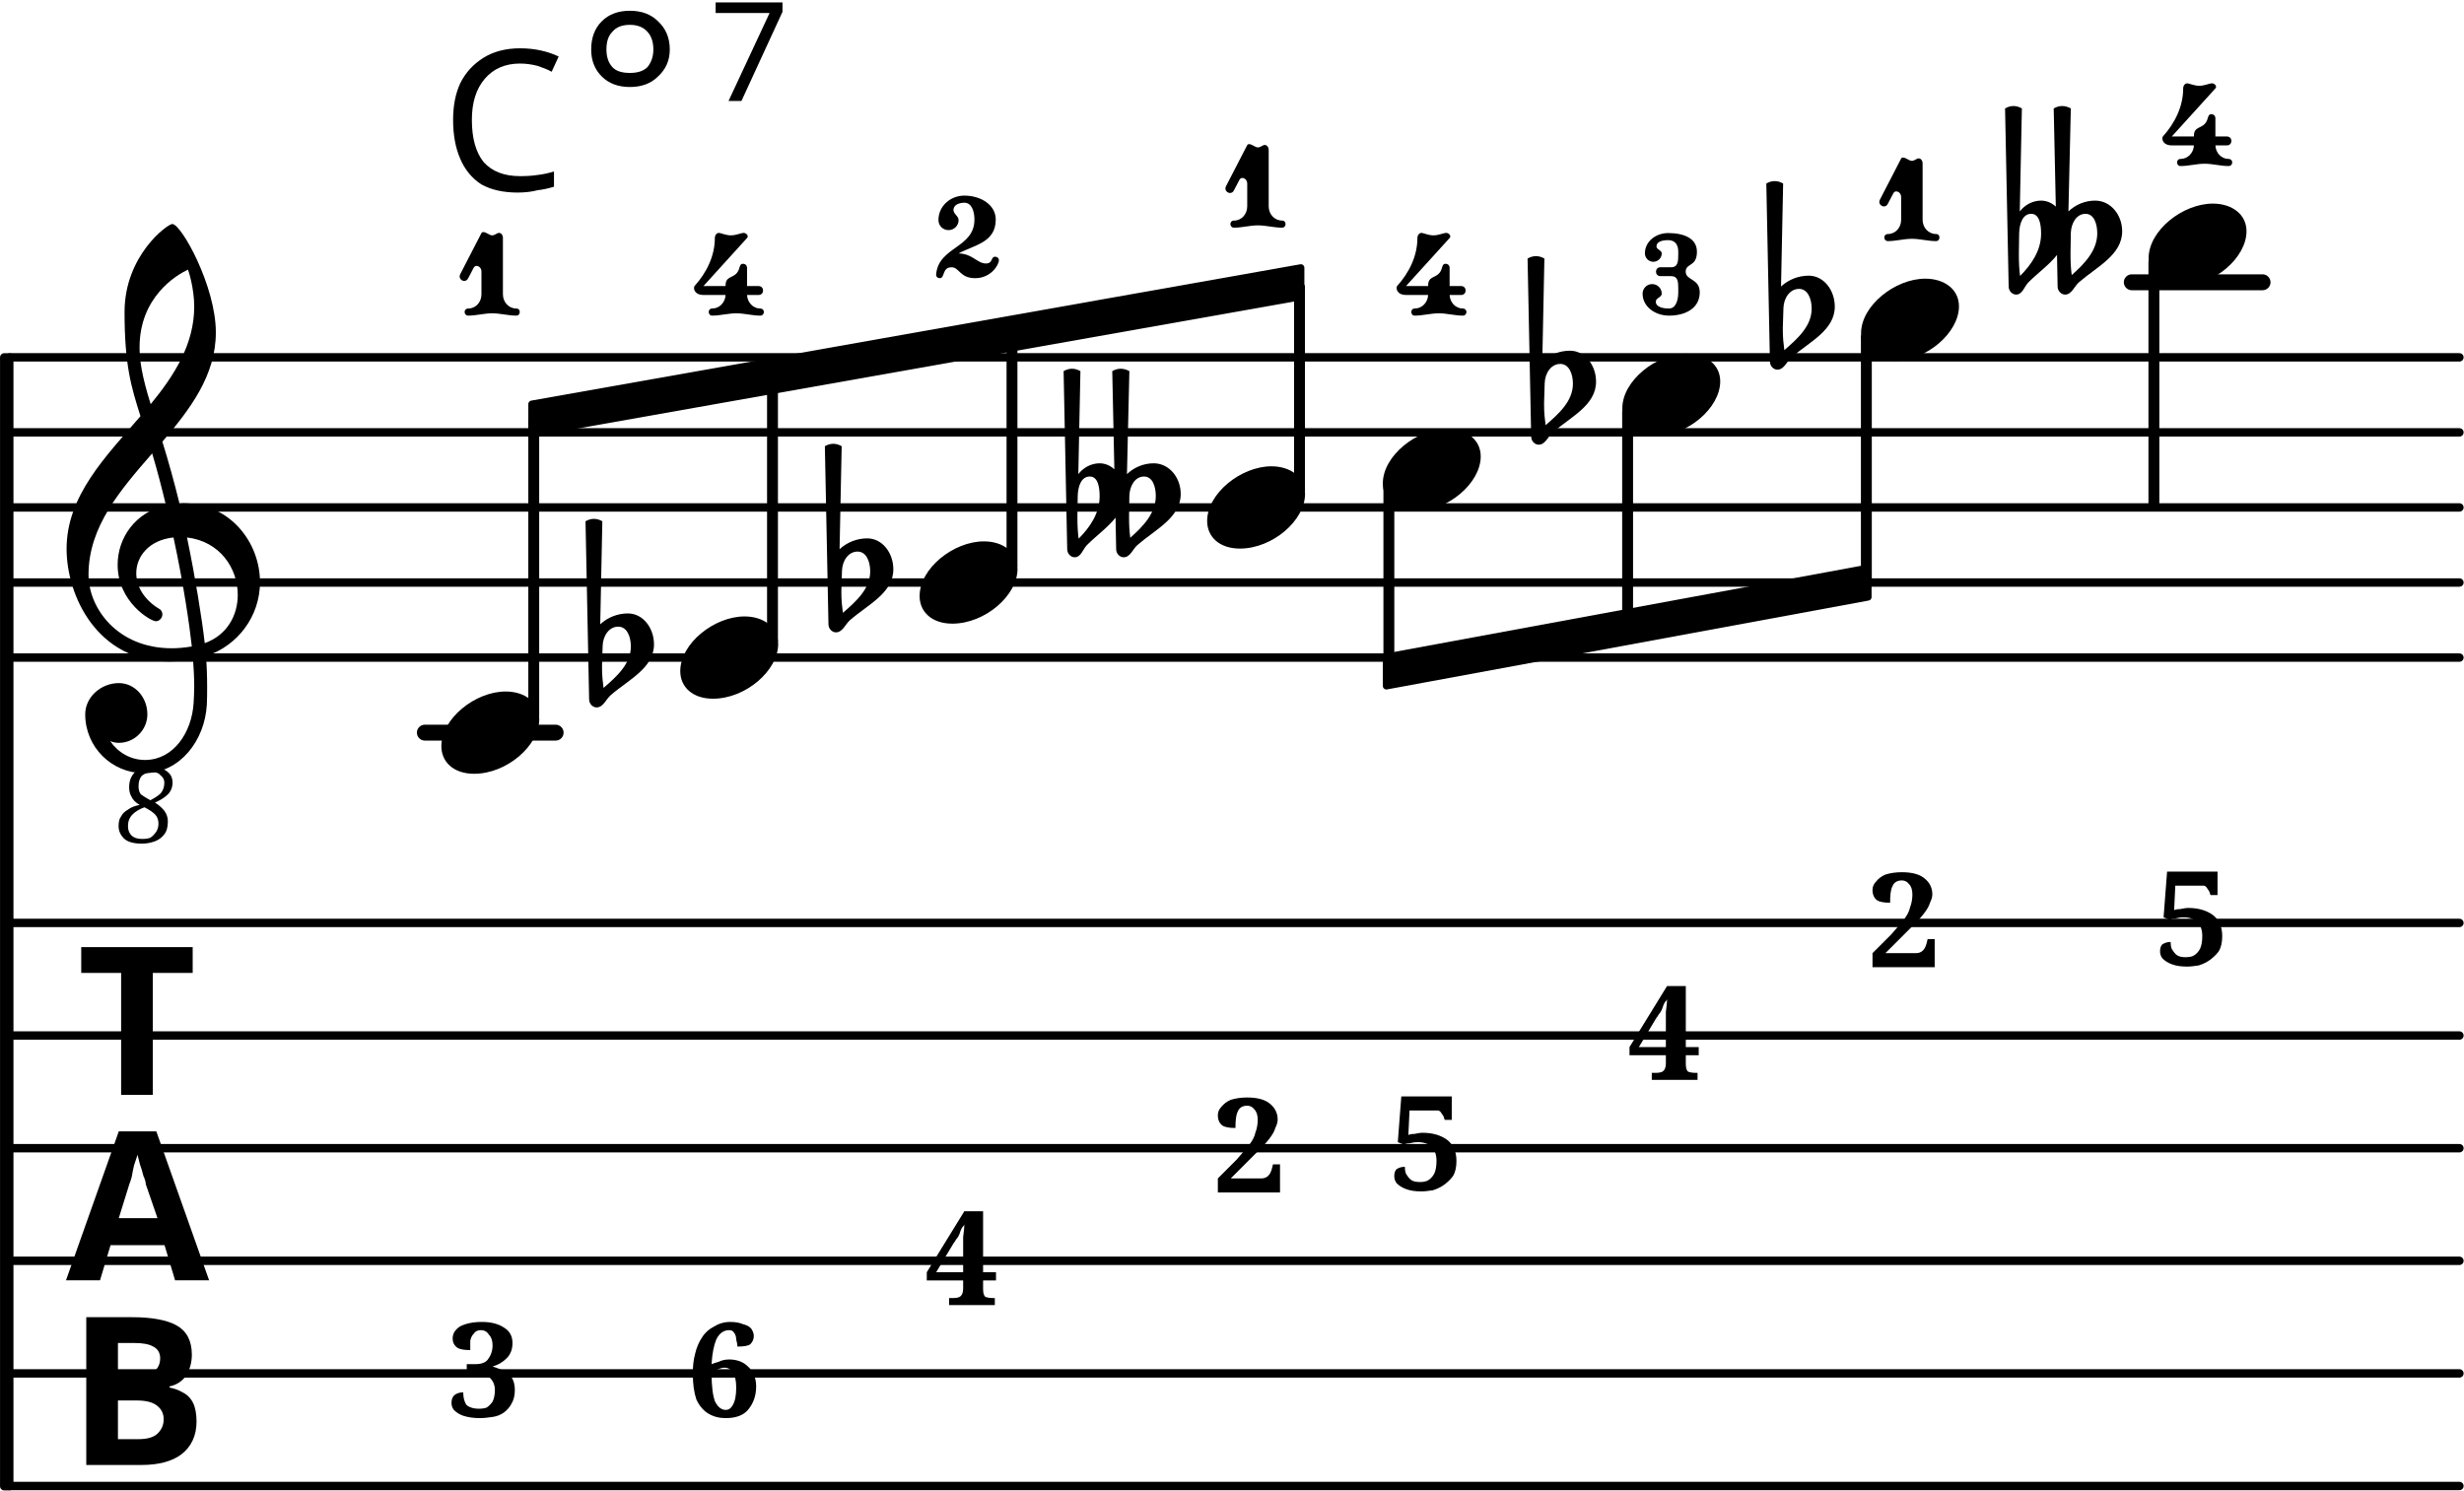
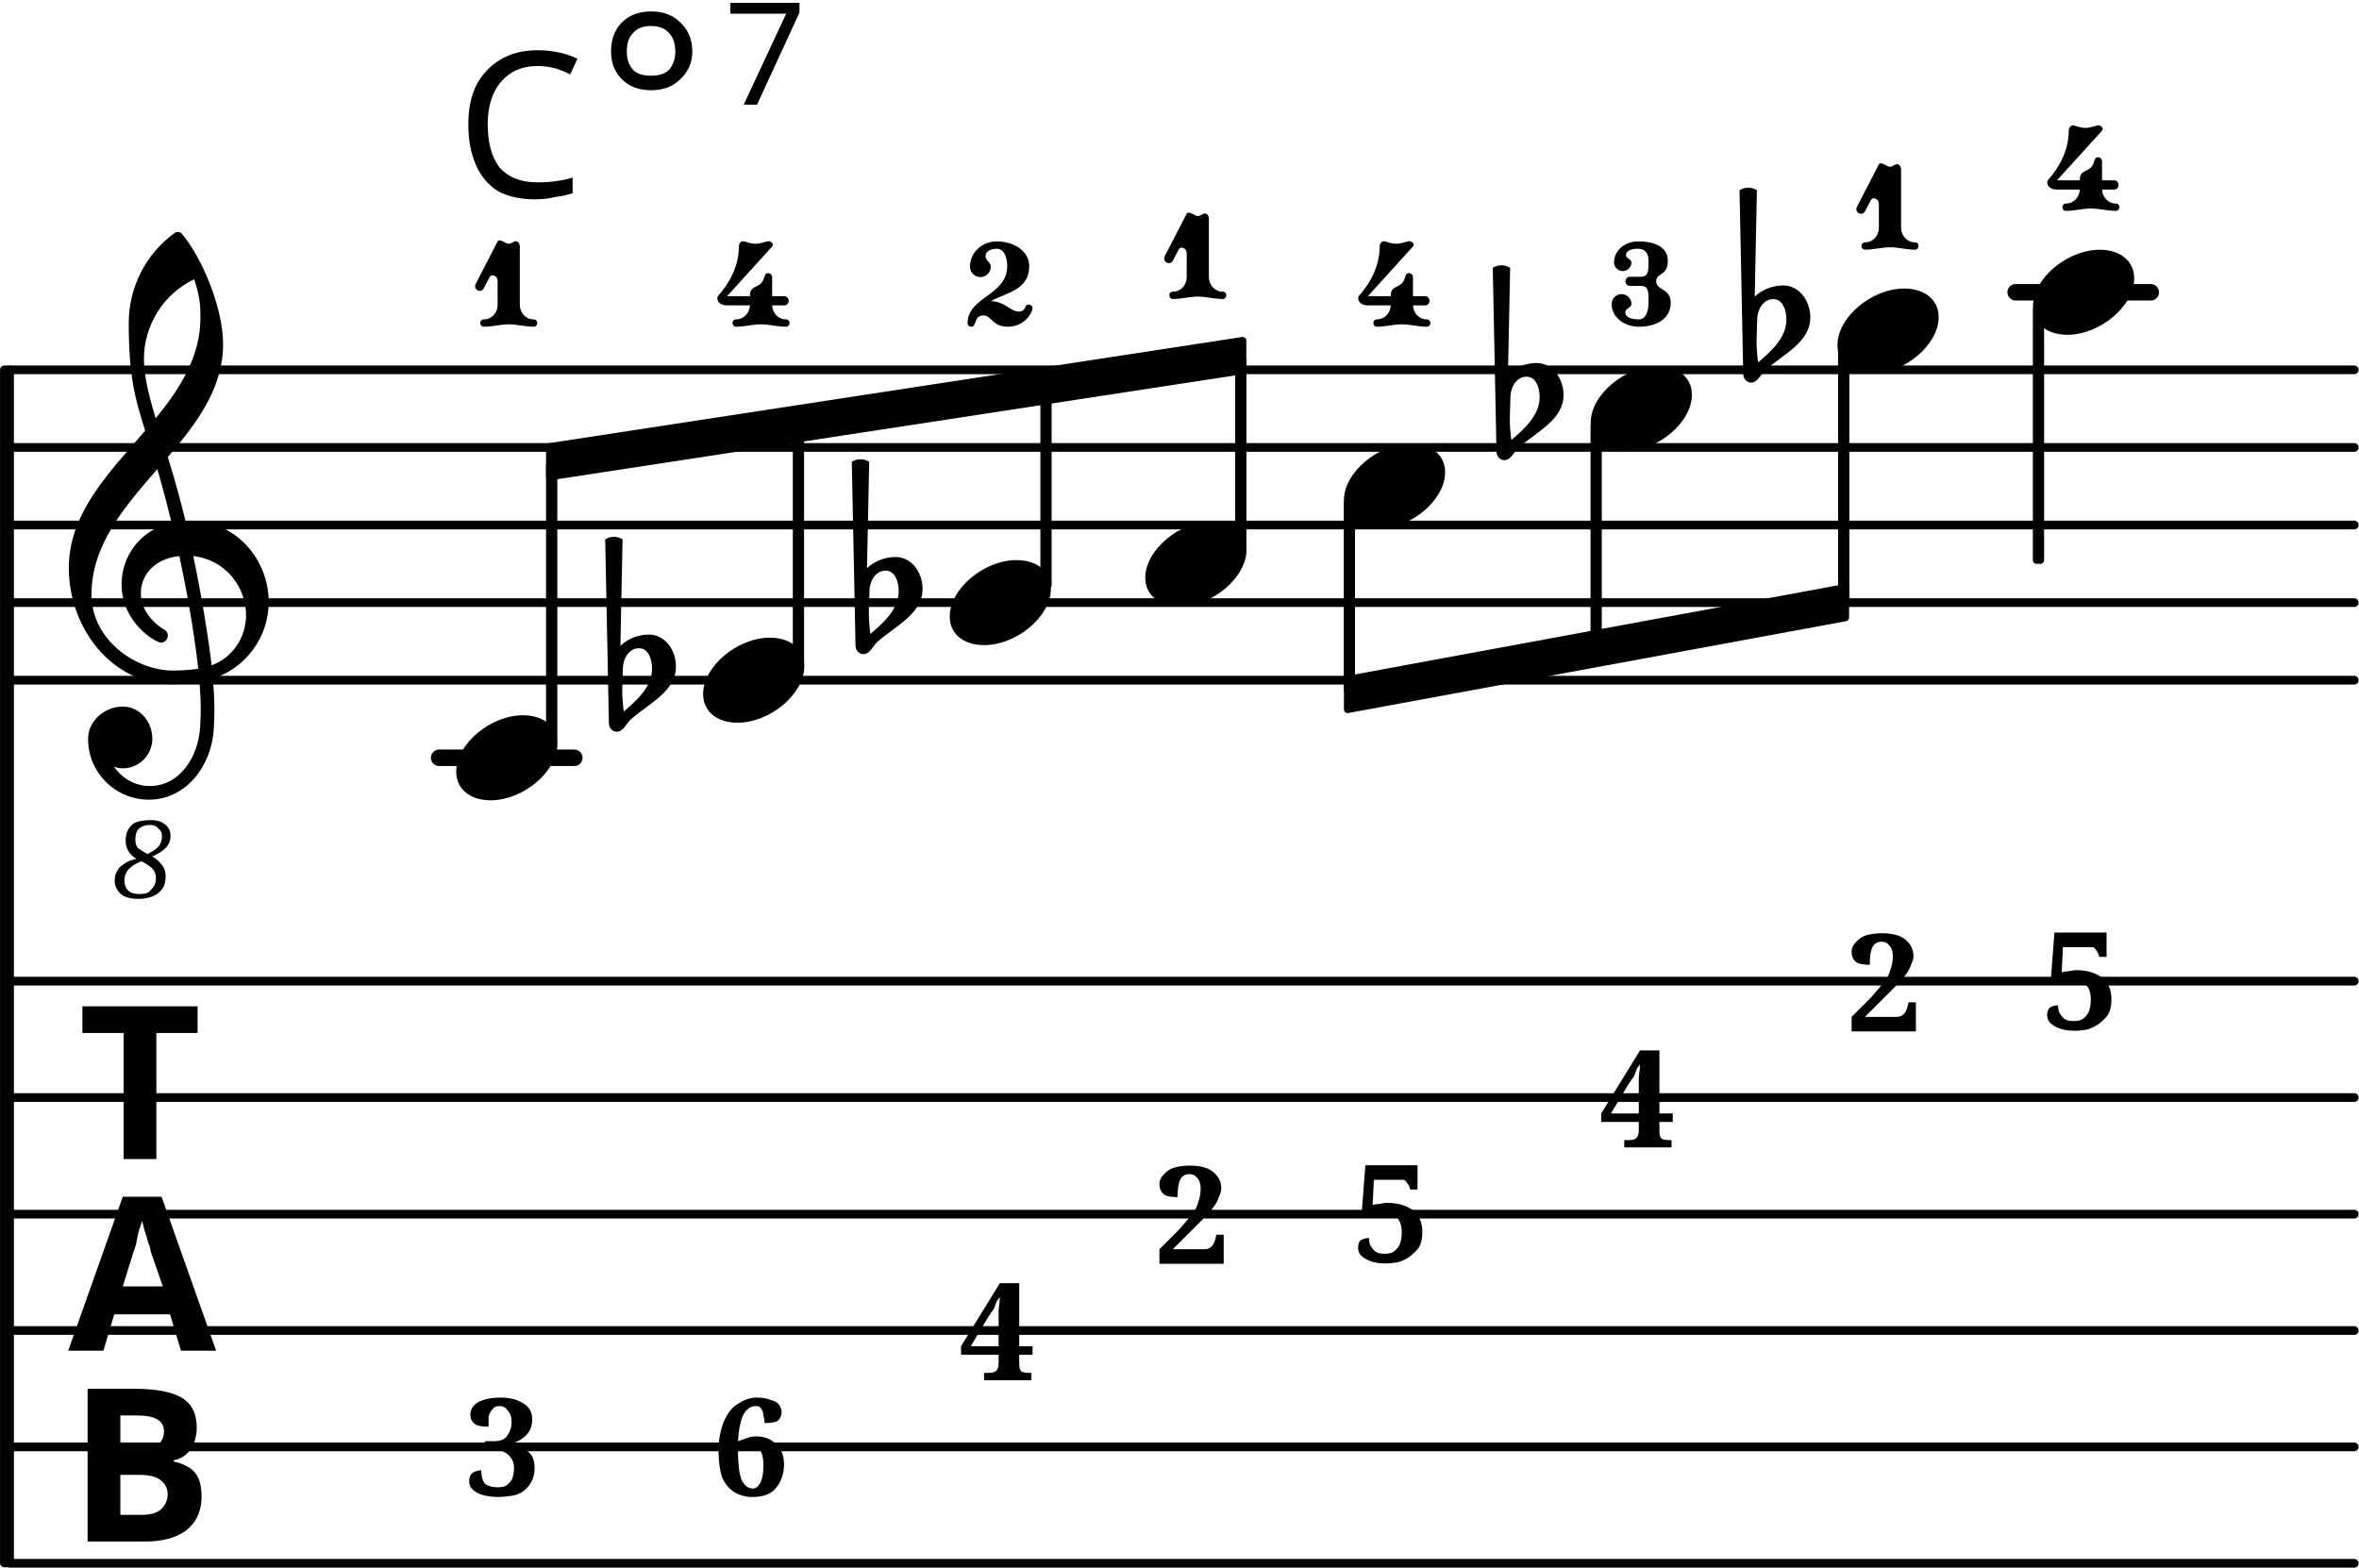
- <svg xmlns="http://www.w3.org/2000/svg" preserveAspectRatio="xMidYMid meet" viewBox="-0.079 -4.226 32.82 19.85">
-   <g transform="translate(0, -0.4656)">
-     <rect x="28.21" y="-0.106" width="1.954" height="0.212" ry="0.106" fill="currentColor" />
-   </g>
-   <g transform="translate(0, 5.534)">
+ <svg xmlns="http://www.w3.org/2000/svg" preserveAspectRatio="xMidYMid meet" viewBox="-0.079 -4.229 30.4 20.2">
+   <g transform="translate(0, -0.462)">
+     <rect x="25.79" y="-0.106" width="1.954" height="0.212" ry="0.106" fill="currentColor" />
+   </g>
+   <g transform="translate(0, 5.538)">
    <rect x="5.474" y="-0.106" width="1.954" height="0.212" ry="0.106" fill="currentColor" />
  </g>
-   <g transform="translate(0, 4.534)">
-     <line stroke-linejoin="round" stroke-linecap="round" stroke-width="0.112" stroke="currentColor" x1="0.056" y1="0" x2="32.68" y2="0" />
-   </g>
-   <g transform="translate(0, 3.534)">
-     <line stroke-linejoin="round" stroke-linecap="round" stroke-width="0.112" stroke="currentColor" x1="0.056" y1="0" x2="32.68" y2="0" />
-   </g>
-   <g transform="translate(0, 2.534)">
-     <line stroke-linejoin="round" stroke-linecap="round" stroke-width="0.112" stroke="currentColor" x1="0.056" y1="0" x2="32.68" y2="0" />
-   </g>
-   <g transform="translate(0, 1.534)">
-     <line stroke-linejoin="round" stroke-linecap="round" stroke-width="0.112" stroke="currentColor" x1="0.056" y1="0" x2="32.68" y2="0" />
-   </g>
-   <g transform="translate(0, 0.5344)">
-     <line stroke-linejoin="round" stroke-linecap="round" stroke-width="0.112" stroke="currentColor" x1="0.056" y1="0" x2="32.68" y2="0" />
-   </g>
-   <g transform="translate(0, 15.57)">
-     <line stroke-linejoin="round" stroke-linecap="round" stroke-width="0.112" stroke="currentColor" x1="0.056" y1="0" x2="32.68" y2="0" />
-   </g>
-   <g transform="translate(0, 14.07)">
-     <line stroke-linejoin="round" stroke-linecap="round" stroke-width="0.112" stroke="currentColor" x1="0.056" y1="0" x2="32.68" y2="0" />
-   </g>
-   <g transform="translate(0, 12.57)">
-     <line stroke-linejoin="round" stroke-linecap="round" stroke-width="0.112" stroke="currentColor" x1="0.056" y1="0" x2="32.68" y2="0" />
-   </g>
-   <g transform="translate(0, 11.07)">
-     <line stroke-linejoin="round" stroke-linecap="round" stroke-width="0.112" stroke="currentColor" x1="0.056" y1="0" x2="32.68" y2="0" />
-   </g>
-   <g transform="translate(0, 9.569)">
-     <line stroke-linejoin="round" stroke-linecap="round" stroke-width="0.112" stroke="currentColor" x1="0.056" y1="0" x2="32.68" y2="0" />
-   </g>
-   <g transform="translate(0, 8.069)">
-     <line stroke-linejoin="round" stroke-linecap="round" stroke-width="0.112" stroke="currentColor" x1="0.056" y1="0" x2="32.68" y2="0" />
-   </g>
-   <g transform="translate(18.34, 4.719)">
+   <g transform="translate(0, 4.538)">
+     <line stroke-linejoin="round" stroke-linecap="round" stroke-width="0.112" stroke="currentColor" x1="0.056" y1="0" x2="30.26" y2="0" />
+   </g>
+   <g transform="translate(0, 3.538)">
+     <line stroke-linejoin="round" stroke-linecap="round" stroke-width="0.112" stroke="currentColor" x1="0.056" y1="0" x2="30.26" y2="0" />
+   </g>
+   <g transform="translate(0, 2.538)">
+     <line stroke-linejoin="round" stroke-linecap="round" stroke-width="0.112" stroke="currentColor" x1="0.056" y1="0" x2="30.26" y2="0" />
+   </g>
+   <g transform="translate(0, 1.538)">
+     <line stroke-linejoin="round" stroke-linecap="round" stroke-width="0.112" stroke="currentColor" x1="0.056" y1="0" x2="30.26" y2="0" />
+   </g>
+   <g transform="translate(0, 0.538)">
+     <line stroke-linejoin="round" stroke-linecap="round" stroke-width="0.112" stroke="currentColor" x1="0.056" y1="0" x2="30.26" y2="0" />
+   </g>
+   <g transform="translate(0, 15.92)">
+     <line stroke-linejoin="round" stroke-linecap="round" stroke-width="0.112" stroke="currentColor" x1="0.056" y1="0" x2="30.26" y2="0" />
+   </g>
+   <g transform="translate(0, 14.42)">
+     <line stroke-linejoin="round" stroke-linecap="round" stroke-width="0.112" stroke="currentColor" x1="0.056" y1="0" x2="30.26" y2="0" />
+   </g>
+   <g transform="translate(0, 12.92)">
+     <line stroke-linejoin="round" stroke-linecap="round" stroke-width="0.112" stroke="currentColor" x1="0.056" y1="0" x2="30.26" y2="0" />
+   </g>
+   <g transform="translate(0, 11.42)">
+     <line stroke-linejoin="round" stroke-linecap="round" stroke-width="0.112" stroke="currentColor" x1="0.056" y1="0" x2="30.26" y2="0" />
+   </g>
+   <g transform="translate(0, 9.917)">
+     <line stroke-linejoin="round" stroke-linecap="round" stroke-width="0.112" stroke="currentColor" x1="0.056" y1="0" x2="30.26" y2="0" />
+   </g>
+   <g transform="translate(0, 8.417)">
+     <line stroke-linejoin="round" stroke-linecap="round" stroke-width="0.112" stroke="currentColor" x1="0.056" y1="0" x2="30.26" y2="0" />
+   </g>
+   <g transform="translate(20.54, 10.56)">
+     <text font-family="serif" font-weight="bold" font-size="1.746" text-anchor="start" fill="currentColor">
+       <tspan>4</tspan>
+     </text>
+   </g>
+   <g transform="translate(23.68, 2.538)">
+     <rect x="-0.072" y="-2.321" width="0.145" height="3.334" ry="0.047" fill="currentColor" />
+   </g>
+   <g transform="translate(20.49, 2.538)">
+     <rect x="-0.072" y="-1.321" width="0.145" height="2.913" ry="0.047" fill="currentColor" />
+   </g>
+   <g transform="translate(19.27, 1.038)">
+     <path transform="scale(0.004, -0.004)" d="M29 39l-2 -64v-11c0 -22 2 -43 5 -65c44 38 91 80 91 138c0 33 -13 66 -42 66c-31 0 -51 -31 -52 -64zM-28 454c9 5 18 8 28 8s19 -3 28 -8l-7 -343c25 23 58 36 92 36c51 0 87 -49 87 -103c0 -79 -84 -117 -144 -169c-16 -14 -25 -41 -47 -41c-14 0 -25 13 -25 27z" fill="currentColor" />
+   </g>
+   <g transform="translate(23.6, 0.038)">
+     <path transform="scale(0.004, -0.004)" d="M215 137c67 0 111 -37 111 -92c0 -90 -111 -182 -215 -182c-67 0 -111 37 -111 92c0 90 111 182 215 182z" fill="currentColor" />
+   </g>
+   <g transform="translate(23.85, -1.011)">
+     <path transform="scale(0.0022, -0.0022)" d="M194 486c16 0 29 15 41 15c13 0 24 -13 24 -31v-341c0 -47 35 -86 81 -86c14 0 21 -10 21 -21s-7 -22 -21 -22c-49 0 -97 14 -146 14s-96 -14 -145 -14c-14 0 -22 11 -22 22s8 21 22 21c46 0 80 39 80 86v137c0 23 -16 35 -30 35c-7 0 -13 -4 -17 -11l-34 -65 c-5 -10 -14 -15 -23 -15c-14 0 -28 12 -28 27c0 4 1 8 3 13l129 250c2 4 7 6 11 6c18 0 37 -20 54 -20z" fill="currentColor" />
+   </g>
+   <g transform="translate(23.72, 9.065)">
+     <text font-family="serif" font-weight="bold" font-size="1.746" text-anchor="start" fill="currentColor">
+       <tspan>2</tspan>
+     </text>
+   </g>
+   <g transform="translate(17.24, 4.722)">
    <polygon stroke-linejoin="round" stroke-linecap="round" stroke-width="0.094" fill="currentColor" stroke="currentColor" points="6.463 -1.377 6.463 -0.991 0.047 0.193 0.047 -0.193" />
  </g>
-   <g transform="translate(5.8, -1.692)">
-     <text font-family="sans" font-size="2.616" text-anchor="start" fill="currentColor">
+   <g transform="translate(17.24, 2.038)">
+     <path transform="scale(0.004, -0.004)" d="M215 137c67 0 111 -37 111 -92c0 -90 -111 -182 -215 -182c-67 0 -111 37 -111 92c0 90 111 182 215 182z" fill="currentColor" />
+   </g>
+   <g transform="translate(17.43, -0.0178)">
+     <path transform="scale(0.0022, -0.0022)" d="M148 501c10 0 41 -15 72 -15c32 0 63 15 76 15c15 0 26 -11 26 -21c0 -4 -1 -7 -4 -10l-264 -291h134v4c0 60 50 41 75 85c7 11 8 24 14 36c3 7 10 10 17 10c11 0 24 -8 24 -25v-110h70c18 0 27 -14 27 -27s-9 -27 -27 -27h-70c2 -45 36 -82 80 -82c14 0 22 -10 22 -21 s-8 -22 -22 -22c-49 0 -96 14 -145 14s-97 -14 -146 -14c-14 0 -21 11 -21 22s7 21 21 21c44 0 79 37 81 82h-134c-43 0 -57 25 -57 42c0 5 1 10 3 12c73 81 123 182 123 291c0 17 11 31 25 31z" fill="currentColor" />
+   </g>
+   <g transform="translate(17.36, 12.04)">
+     <text font-family="serif" font-weight="bold" font-size="1.746" text-anchor="start" fill="currentColor">
+       <tspan>5</tspan>
+     </text>
+   </g>
+   <g transform="translate(17.31, 2.538)">
+     <rect x="-0.072" y="-0.321" width="0.145" height="2.492" ry="0.047" fill="currentColor" />
+   </g>
+   <g transform="translate(20.69, -0.0178)">
+     <path transform="scale(0.0022, -0.0022)" d="M261 266c0 -54 85 -40 85 -125c0 -94 -83 -141 -186 -141c-84 0 -160 54 -160 133c0 32 26 58 58 58s58 -26 58 -58c0 -22 -36 -26 -36 -48c0 -33 42 -42 80 -42c41 0 56 50 56 98v21c0 44 -2 77 -43 77h-65c-18 0 -27 14 -27 27s9 27 27 27h65c42 0 43 36 43 83v11 c0 43 -20 70 -61 70c-34 0 -71 -8 -71 -38c0 -19 32 -23 32 -42c0 -28 -23 -51 -51 -51s-51 23 -51 51c0 72 66 123 141 123c93 0 174 -31 174 -113c0 -94 -68 -67 -68 -121z" fill="currentColor" />
+   </g>
+   <g transform="translate(20.42, 1.038)">
+     <path transform="scale(0.004, -0.004)" d="M215 137c67 0 111 -37 111 -92c0 -90 -111 -182 -215 -182c-67 0 -111 37 -111 92c0 90 111 182 215 182z" fill="currentColor" />
+   </g>
+   <g transform="translate(6.958, 1.722)">
+     <polygon stroke-linejoin="round" stroke-linecap="round" stroke-width="0.094" fill="currentColor" stroke="currentColor" points="8.977 -1.561 8.977 -1.175 0.047 0.193 0.047 -0.193" />
+   </g>
+   <g transform="translate(22.45, 0.038)">
+     <path transform="scale(0.004, -0.004)" d="M29 39l-2 -64v-11c0 -22 2 -43 5 -65c44 38 91 80 91 138c0 33 -13 66 -42 66c-31 0 -51 -31 -52 -64zM-28 454c9 5 18 8 28 8s19 -3 28 -8l-7 -343c25 23 58 36 92 36c51 0 87 -49 87 -103c0 -79 -84 -117 -144 -169c-16 -14 -25 -41 -47 -41c-14 0 -25 13 -25 27z" fill="currentColor" />
+   </g>
+   <g transform="translate(26.12, -0.462)">
+     <path transform="scale(0.004, -0.004)" d="M215 137c67 0 111 -37 111 -92c0 -90 -111 -182 -215 -182c-67 0 -111 37 -111 92c0 90 111 182 215 182z" fill="currentColor" />
+   </g>
+   <g transform="translate(26.31, -1.511)">
+     <path transform="scale(0.0022, -0.0022)" d="M148 501c10 0 41 -15 72 -15c32 0 63 15 76 15c15 0 26 -11 26 -21c0 -4 -1 -7 -4 -10l-264 -291h134v4c0 60 50 41 75 85c7 11 8 24 14 36c3 7 10 10 17 10c11 0 24 -8 24 -25v-110h70c18 0 27 -14 27 -27s-9 -27 -27 -27h-70c2 -45 36 -82 80 -82c14 0 22 -10 22 -21 s-8 -22 -22 -22c-49 0 -96 14 -145 14s-97 -14 -146 -14c-14 0 -21 11 -21 22s7 21 21 21c44 0 79 37 81 82h-134c-43 0 -57 25 -57 42c0 5 1 10 3 12c73 81 123 182 123 291c0 17 11 31 25 31z" fill="currentColor" />
+   </g>
+   <g transform="translate(26.24, 9.041)">
+     <text font-family="serif" font-weight="bold" font-size="1.746" text-anchor="start" fill="currentColor">
+       <tspan>5</tspan>
+     </text>
+   </g>
+   <g transform="translate(26.19, 2.538)">
+     <rect x="-0.072" y="-2.821" width="0.145" height="3.321" ry="0.047" fill="currentColor" />
+   </g>
+   <g transform="translate(8.982, 4.538)">
+     <path transform="scale(0.004, -0.004)" d="M215 137c67 0 111 -37 111 -92c0 -90 -111 -182 -215 -182c-67 0 -111 37 -111 92c0 90 111 182 215 182z" fill="currentColor" />
+   </g>
+   <g transform="translate(9.172, -0.0178)">
+     <path transform="scale(0.0022, -0.0022)" d="M148 501c10 0 41 -15 72 -15c32 0 63 15 76 15c15 0 26 -11 26 -21c0 -4 -1 -7 -4 -10l-264 -291h134v4c0 60 50 41 75 85c7 11 8 24 14 36c3 7 10 10 17 10c11 0 24 -8 24 -25v-110h70c18 0 27 -14 27 -27s-9 -27 -27 -27h-70c2 -45 36 -82 80 -82c14 0 22 -10 22 -21 s-8 -22 -22 -22c-49 0 -96 14 -145 14s-97 -14 -146 -14c-14 0 -21 11 -21 22s7 21 21 21c44 0 79 37 81 82h-134c-43 0 -57 25 -57 42c0 5 1 10 3 12c73 81 123 182 123 291c0 17 11 31 25 31z" fill="currentColor" />
+   </g>
+   <g transform="translate(9.103, 15.05)">
+     <text font-family="serif" font-weight="bold" font-size="1.746" text-anchor="start" fill="currentColor">
+       <tspan>6</tspan>
+     </text>
+   </g>
+   <g transform="translate(10.21, 2.538)">
+     <rect x="-0.072" y="-1.309" width="0.145" height="3.13" ry="0.047" fill="currentColor" />
+   </g>
+   <g transform="translate(7.832, 4.538)">
+     <path transform="scale(0.004, -0.004)" d="M29 39l-2 -64v-11c0 -22 2 -43 5 -65c44 38 91 80 91 138c0 33 -13 66 -42 66c-31 0 -51 -31 -52 -64zM-28 454c9 5 18 8 28 8s19 -3 28 -8l-7 -343c25 23 58 36 92 36c51 0 87 -49 87 -103c0 -79 -84 -117 -144 -169c-16 -14 -25 -41 -47 -41c-14 0 -25 13 -25 27z" fill="currentColor" />
+   </g>
+   <g transform="translate(5.92, 15.05)">
+     <text font-family="serif" font-weight="bold" font-size="1.746" text-anchor="start" fill="currentColor">
+       <tspan>3</tspan>
+     </text>
+   </g>
+   <g transform="translate(-0.0786, 8.227)">
+     <rect x="0" y="-7.745" width="0.179" height="15.49" ry="0.056" fill="currentColor" />
+   </g>
+   <g transform="translate(5.8, -1.691)">
+     <text font-family="sans-serif" font-size="2.616" text-anchor="start" fill="currentColor">
      <tspan>C</tspan>
    </text>
  </g>
-   <g transform="translate(7.608, -1.692)">
-     <text font-family="sans" font-size="3.296" text-anchor="start" fill="currentColor">
+   <g transform="translate(7.608, -1.691)">
+     <text font-family="sans-serif" font-size="3.296" text-anchor="start" fill="currentColor">
      <tspan>°</tspan>
    </text>
  </g>
-   <g transform="translate(9.375, -2.881)">
-     <text font-family="sans" font-size="1.85" text-anchor="start" fill="currentColor">
+   <g transform="translate(9.255, -2.88)">
+     <text font-family="sans-serif" font-size="1.85" text-anchor="start" fill="currentColor">
      <tspan>7</tspan>
    </text>
  </g>
-   <g transform="translate(5.8, 5.534)">
-     <path transform="scale(0.004, -0.004)" d="M0 -45c0 92 113 182 214 182c64 0 112 -36 112 -92c0 -88 -108 -182 -217 -182c-68 0 -109 39 -109 92z" fill="currentColor" />
-   </g>
-   <g transform="translate(6.05, -0.0214)">
+   <g transform="translate(5.8, 5.538)">
+     <path transform="scale(0.004, -0.004)" d="M215 137c67 0 111 -37 111 -92c0 -90 -111 -182 -215 -182c-67 0 -111 37 -111 92c0 90 111 182 215 182z" fill="currentColor" />
+   </g>
+   <g transform="translate(6.05, -0.0178)">
    <path transform="scale(0.0022, -0.0022)" d="M194 486c16 0 29 15 41 15c13 0 24 -13 24 -31v-341c0 -47 35 -86 81 -86c14 0 21 -10 21 -21s-7 -22 -21 -22c-49 0 -97 14 -146 14s-96 -14 -145 -14c-14 0 -22 11 -22 22s8 21 22 21c46 0 80 39 80 86v137c0 23 -16 35 -30 35c-7 0 -13 -4 -17 -11l-34 -65 c-5 -10 -14 -15 -23 -15c-14 0 -28 12 -28 27c0 4 1 8 3 13l129 250c2 4 7 6 11 6c18 0 37 -20 54 -20z" fill="currentColor" />
  </g>
-   <g transform="translate(0.8, 3.534)">
-     <path transform="scale(0.004, -0.004)" d="M265 -635h-5c-108 0 -196 87 -196 196c0 58 53 104 112 104c54 0 95 -48 95 -104c0 -52 -43 -95 -95 -95c-10 0 -20 2 -29 6c26 -38 68 -63 116 -63h3zM403 150c28 -135 50 -272 59 -352c75 27 110 93 110 161c0 88 -59 178 -169 191zM75 26c0 -112 97 -245 277 -245 c21 0 43 2 67 6c-7 65 -27 206 -61 363c-79 -8 -124 -61 -124 -119c0 -43 25 -89 80 -121c5 -5 7 -11 7 -16c0 -12 -10 -23 -22 -23c-16 0 -127 63 -127 188c0 89 58 175 161 198c-14 58 -29 116 -46 173c-106 -122 -212 -244 -212 -404zM354 1194c30 0 145 -207 145 -361 c0 -143 -85 -255 -178 -364c21 -68 40 -137 57 -206c4 0 8 1 12 1c156 0 256 -130 256 -263c0 -113 -74 -212 -180 -246c3 -34 4 -68 4 -102c0 -20 0 -40 -1 -60c-7 -120 -89 -225 -204 -228l1 44c93 2 153 92 159 190c1 19 2 37 2 56c0 30 -2 60 -4 90 c-28 -5 -54 -8 -79 -8c-240 0 -342 219 -342 375c0 177 130 307 246 442c-31 98 -53 170 -53 347c0 188 143 293 159 293zM427 919c0 62 -20 123 -21 123c-40 -19 -161 -92 -161 -259c0 -42 7 -93 37 -189c78 95 145 199 145 325z" fill="currentColor" />
-   </g>
-   <g transform="translate(1.485, 6.997)">
+   <g transform="translate(0.8, 3.538)">
+     <path transform="scale(0.004, -0.004)" d="M646 2c0 -113 -74 -213 -180 -247c3 -34 5 -68 5 -102c0 -20 -1 -40 -2 -60c-7 -121 -91 -228 -209 -228c-108 0 -196 87 -196 196c0 58 53 104 112 104c54 0 95 -48 95 -104c0 -52 -43 -95 -95 -95c-10 0 -20 2 -29 6c26 -38 68 -63 116 -63h3c93 2 153 92 159 190 c1 19 2 37 2 56c0 30 -2 60 -4 90c-5 -1 -43 -8 -88 -8c-194 0 -333 180 -333 375c0 177 130 307 246 442c-31 98 -53 170 -53 347c0 115 55 223 148 290c7 5 16 4 22 -1c68 -80 134 -243 134 -357c0 -143 -85 -255 -178 -364c21 -68 40 -137 57 -206c1 0 5 1 11 1 c156 0 257 -129 257 -262zM462 -202c66 24 111 88 111 162c0 89 -65 178 -170 190c28 -135 50 -272 59 -352zM75 26c0 -145 141 -245 263 -245c1 0 46 0 81 6c-7 65 -27 206 -61 363c-79 -8 -124 -61 -124 -119c0 -43 25 -89 80 -121c5 -5 7 -11 7 -16 c0 -12 -10 -23 -22 -23c-16 0 -127 63 -127 188c0 89 58 175 161 198c-14 58 -29 116 -46 173c-106 -122 -212 -244 -212 -404zM406 1042c-99 -47 -162 -148 -162 -257c0 -49 13 -111 38 -191c79 97 144 199 144 324c0 33 0 63 -20 124z" fill="currentColor" />
+   </g>
+   <g transform="translate(1.384, 7.341)">
    <text font-family="serif" font-style="italic" font-size="1.386" text-anchor="start" fill="currentColor">
      <tspan>8</tspan>
    </text>
  </g>
-   <g transform="translate(5.888, 14.65)">
-     <text font-family="serif" font-weight="bold" font-size="1.746" text-anchor="start" fill="currentColor">
-       <tspan>3</tspan>
-     </text>
-   </g>
-   <g transform="translate(0.9406, 10.36)">
-     <text font-family="sans" font-weight="bold" font-size="2.772" text-anchor="start" fill="currentColor">
+   <g transform="translate(0.9205, 10.71)">
+     <text font-family="sans-serif" font-weight="bold" font-size="2.772" text-anchor="start" fill="currentColor">
      <tspan>T</tspan>
    </text>
  </g>
-   <g transform="translate(0.8, 12.83)">
-     <text font-family="sans" font-weight="bold" font-size="2.772" text-anchor="start" fill="currentColor">
+   <g transform="translate(0.8, 13.18)">
+     <text font-family="sans-serif" font-weight="bold" font-size="2.772" text-anchor="start" fill="currentColor">
      <tspan>A</tspan>
    </text>
  </g>
-   <g transform="translate(0.8201, 15.29)">
-     <text font-family="sans" font-weight="bold" font-size="2.772" text-anchor="start" fill="currentColor">
+   <g transform="translate(0.8, 15.64)">
+     <text font-family="sans-serif" font-weight="bold" font-size="2.772" text-anchor="start" fill="currentColor">
      <tspan>B</tspan>
    </text>
  </g>
-   <g transform="translate(7.03, 2.534)">
-     <rect x="-0.072" y="-1.197" width="0.145" height="4.018" ry="0.047" fill="currentColor" />
-   </g>
-   <g transform="translate(8.982, 4.534)">
-     <path transform="scale(0.004, -0.004)" d="M0 -45c0 92 113 182 214 182c64 0 112 -36 112 -92c0 -88 -108 -182 -217 -182c-68 0 -109 39 -109 92z" fill="currentColor" />
-   </g>
-   <g transform="translate(9.172, -0.0214)">
-     <path transform="scale(0.0022, -0.0022)" d="M148 501c10 0 41 -15 72 -15c32 0 63 15 76 15c15 0 26 -11 26 -21c0 -4 -1 -7 -4 -10l-264 -291h134v4c0 60 50 41 75 85c7 11 8 24 14 36c3 7 10 10 17 10c11 0 24 -8 24 -25v-110h70c18 0 27 -14 27 -27s-9 -27 -27 -27h-70c2 -45 36 -82 80 -82c14 0 22 -10 22 -21 s-8 -22 -22 -22c-49 0 -96 14 -145 14s-97 -14 -146 -14c-14 0 -21 11 -21 22s7 21 21 21c44 0 79 37 81 82h-134c-43 0 -57 25 -57 42c0 5 1 10 3 12c73 81 123 182 123 291c0 17 11 31 25 31z" fill="currentColor" />
-   </g>
-   <g transform="translate(9.071, 14.65)">
-     <text font-family="serif" font-weight="bold" font-size="1.746" text-anchor="start" fill="currentColor">
-       <tspan>6</tspan>
-     </text>
-   </g>
-   <g transform="translate(10.21, 2.534)">
-     <rect x="-0.072" y="-1.756" width="0.145" height="3.576" ry="0.047" fill="currentColor" />
-   </g>
-   <g transform="translate(7.832, 4.534)">
-     <path transform="scale(0.004, -0.004)" d="M29 39l-2 -64v-11c0 -22 2 -43 5 -65c44 38 91 80 91 138c0 33 -13 66 -42 66c-31 0 -51 -31 -52 -64zM-28 454c9 5 18 8 28 8s19 -3 28 -8l-7 -343c25 23 58 36 92 36c51 0 87 -49 87 -103c0 -79 -84 -117 -144 -169c-16 -14 -25 -41 -47 -41c-14 0 -25 13 -25 27z" fill="currentColor" />
-   </g>
-   <g transform="translate(12.17, 3.534)">
-     <path transform="scale(0.004, -0.004)" d="M0 -45c0 92 113 182 214 182c64 0 112 -36 112 -92c0 -88 -108 -182 -217 -182c-68 0 -109 39 -109 92z" fill="currentColor" />
-   </g>
-   <g transform="translate(12.39, -0.5202)">
-     <path transform="scale(0.0022, -0.0022)" d="M94 66c-60 0 -39 -66 -72 -66c-11 0 -22 7 -22 21v2c15 169 232 158 232 332c0 50 -17 102 -61 102c-33 0 -66 -14 -66 -44c0 -24 31 -37 31 -61c0 -34 -27 -61 -61 -61s-61 27 -61 61c0 84 72 148 157 148c98 0 190 -55 190 -145c0 -140 -131 -154 -225 -205 c85 -2 113 -61 165 -61c45 0 28 41 57 41c11 0 22 -8 22 -21c0 -29 -48 -109 -144 -109c-92 0 -96 66 -142 66z" fill="currentColor" />
-   </g>
-   <g transform="translate(12.25, 13.16)">
+   <g transform="translate(7.03, 2.538)">
+     <rect x="-0.072" y="-0.827" width="0.145" height="3.647" ry="0.047" fill="currentColor" />
+   </g>
+   <g transform="translate(14.8, 12.06)">
+     <text font-family="serif" font-weight="bold" font-size="1.746" text-anchor="start" fill="currentColor">
+       <tspan>2</tspan>
+     </text>
+   </g>
+   <g transform="translate(11.01, 3.538)">
+     <path transform="scale(0.004, -0.004)" d="M29 39l-2 -64v-11c0 -22 2 -43 5 -65c44 38 91 80 91 138c0 33 -13 66 -42 66c-31 0 -51 -31 -52 -64zM-28 454c9 5 18 8 28 8s19 -3 28 -8l-7 -343c25 23 58 36 92 36c51 0 87 -49 87 -103c0 -79 -84 -117 -144 -169c-16 -14 -25 -41 -47 -41c-14 0 -25 13 -25 27z" fill="currentColor" />
+   </g>
+   <g transform="translate(14.68, 3.038)">
+     <path transform="scale(0.004, -0.004)" d="M215 137c67 0 111 -37 111 -92c0 -90 -111 -182 -215 -182c-67 0 -111 37 -111 92c0 90 111 182 215 182z" fill="currentColor" />
+   </g>
+   <g transform="translate(14.93, -0.3752)">
+     <path transform="scale(0.0022, -0.0022)" d="M194 486c16 0 29 15 41 15c13 0 24 -13 24 -31v-341c0 -47 35 -86 81 -86c14 0 21 -10 21 -21s-7 -22 -21 -22c-49 0 -97 14 -146 14s-96 -14 -145 -14c-14 0 -22 11 -22 22s8 21 22 21c46 0 80 39 80 86v137c0 23 -16 35 -30 35c-7 0 -13 -4 -17 -11l-34 -65 c-5 -10 -14 -15 -23 -15c-14 0 -28 12 -28 27c0 4 1 8 3 13l129 250c2 4 7 6 11 6c18 0 37 -20 54 -20z" fill="currentColor" />
+   </g>
+   <g transform="translate(15.91, 2.538)">
+     <rect x="-0.072" y="-2.173" width="0.145" height="2.494" ry="0.047" fill="currentColor" />
+   </g>
+   <g transform="translate(12.16, 3.538)">
+     <path transform="scale(0.004, -0.004)" d="M215 137c67 0 111 -37 111 -92c0 -90 -111 -182 -215 -182c-67 0 -111 37 -111 92c0 90 111 182 215 182z" fill="currentColor" />
+   </g>
+   <g transform="translate(12.39, -0.0178)">
+     <path transform="scale(0.0022, -0.0022)" d="M94 66c-60 0 -39 -66 -72 -66c-11 0 -22 7 -22 21c0 154 232 162 232 334c0 50 -17 102 -61 102c-33 0 -66 -14 -66 -44c0 -24 31 -37 31 -61c0 -34 -27 -61 -61 -61s-61 27 -61 61c0 84 72 148 157 148c98 0 190 -55 190 -145c0 -140 -131 -154 -225 -205 c85 -2 113 -61 165 -61c45 0 28 41 57 41c11 0 22 -8 22 -21c0 -29 -48 -109 -144 -109c-92 0 -96 66 -142 66z" fill="currentColor" />
+   </g>
+   <g transform="translate(12.29, 13.56)">
    <text font-family="serif" font-weight="bold" font-size="1.746" text-anchor="start" fill="currentColor">
      <tspan>4</tspan>
    </text>
  </g>
-   <g transform="translate(13.4, 2.534)">
-     <rect x="-0.072" y="-2.315" width="0.145" height="3.135" ry="0.047" fill="currentColor" />
-   </g>
-   <g transform="translate(11.02, 3.534)">
-     <path transform="scale(0.004, -0.004)" d="M29 39l-2 -64v-11c0 -22 2 -43 5 -65c44 38 91 80 91 138c0 33 -13 66 -42 66c-31 0 -51 -31 -52 -64zM-28 454c9 5 18 8 28 8s19 -3 28 -8l-7 -343c25 23 58 36 92 36c51 0 87 -49 87 -103c0 -79 -84 -117 -144 -169c-16 -14 -25 -41 -47 -41c-14 0 -25 13 -25 27z" fill="currentColor" />
-   </g>
-   <g transform="translate(16, 2.534)">
-     <path transform="scale(0.004, -0.004)" d="M0 -45c0 92 113 182 214 182c64 0 112 -36 112 -92c0 -88 -108 -182 -217 -182c-68 0 -109 39 -109 92z" fill="currentColor" />
-   </g>
-   <g transform="translate(16.25, -1.193)">
-     <path transform="scale(0.0022, -0.0022)" d="M194 486c16 0 29 15 41 15c13 0 24 -13 24 -31v-341c0 -47 35 -86 81 -86c14 0 21 -10 21 -21s-7 -22 -21 -22c-49 0 -97 14 -146 14s-96 -14 -145 -14c-14 0 -22 11 -22 22s8 21 22 21c46 0 80 39 80 86v137c0 23 -16 35 -30 35c-7 0 -13 -4 -17 -11l-34 -65 c-5 -10 -14 -15 -23 -15c-14 0 -28 12 -28 27c0 4 1 8 3 13l129 250c2 4 7 6 11 6c18 0 37 -20 54 -20z" fill="currentColor" />
-   </g>
-   <g transform="translate(16.08, 11.66)">
-     <text font-family="serif" font-weight="bold" font-size="1.746" text-anchor="start" fill="currentColor">
-       <tspan>2</tspan>
-     </text>
-   </g>
-   <g transform="translate(17.23, 2.534)">
-     <rect x="-0.072" y="-2.987" width="0.145" height="2.808" ry="0.047" fill="currentColor" />
-   </g>
-   <g transform="translate(14.2, 2.534)">
-     <path transform="scale(0.004, -0.004)" d="M191 39l-1 -64v-11c0 -22 1 -43 4 -65c43 38 85 82 85 139c0 32 -11 65 -39 65c-30 0 -48 -31 -49 -64zM19 39l-1 -64v-11c0 -23 1 -45 4 -68c39 39 70 86 70 141c0 32 -6 66 -33 66c-28 0 -39 -32 -40 -64zM28 454l-7 -343c17 22 43 36 71 36c19 0 36 -8 49 -20l-7 327 c9 5 18 8 28 8s20 -3 29 -8l-8 -343c24 23 56 36 89 36c52 0 90 -48 90 -102c0 -79 -84 -118 -144 -170c-16 -14 -24 -41 -46 -41c-14 0 -25 13 -25 27l-2 105c-26 -33 -64 -60 -95 -91c-14 -14 -20 -41 -41 -41c-14 0 -25 13 -25 27l-12 593c9 5 18 8 28 8s19 -3 28 -8z " fill="currentColor" />
-   </g>
-   <g transform="translate(6.958, 1.35)">
-     <polygon stroke-linejoin="round" stroke-linecap="round" stroke-width="0.094" fill="currentColor" stroke="currentColor" points="10.29 -2.009 10.29 -1.623 0.047 0.193 0.047 -0.193" />
-   </g>
-   <g transform="translate(-0.0786, 8.052)">
-     <rect x="0" y="-7.573" width="0.179" height="15.15" ry="0.056" fill="currentColor" />
-   </g>
-   <g transform="translate(18.53, -0.0214)">
-     <path transform="scale(0.0022, -0.0022)" d="M148 501c10 0 41 -15 72 -15c32 0 63 15 76 15c15 0 26 -11 26 -21c0 -4 -1 -7 -4 -10l-264 -291h134v4c0 60 50 41 75 85c7 11 8 24 14 36c3 7 10 10 17 10c11 0 24 -8 24 -25v-110h70c18 0 27 -14 27 -27s-9 -27 -27 -27h-70c2 -45 36 -82 80 -82c14 0 22 -10 22 -21 s-8 -22 -22 -22c-49 0 -96 14 -145 14s-97 -14 -146 -14c-14 0 -21 11 -21 22s7 21 21 21c44 0 79 37 81 82h-134c-43 0 -57 25 -57 42c0 5 1 10 3 12c73 81 123 182 123 291c0 17 11 31 25 31z" fill="currentColor" />
-   </g>
-   <g transform="translate(18.43, 11.63)">
-     <text font-family="serif" font-weight="bold" font-size="1.746" text-anchor="start" fill="currentColor">
-       <tspan>5</tspan>
-     </text>
-   </g>
-   <g transform="translate(18.42, 2.534)">
-     <rect x="-0.072" y="-0.321" width="0.145" height="2.492" ry="0.047" fill="currentColor" />
-   </g>
-   <g transform="translate(21.53, 1.034)">
-     <path transform="scale(0.004, -0.004)" d="M0 -45c0 92 113 182 214 182c64 0 112 -36 112 -92c0 -88 -108 -182 -217 -182c-68 0 -109 39 -109 92z" fill="currentColor" />
-   </g>
-   <g transform="translate(21.8, -0.0214)">
-     <path transform="scale(0.0022, -0.0022)" d="M261 266c0 -54 85 -40 85 -125c0 -94 -83 -141 -186 -141c-84 0 -160 54 -160 133c0 32 26 58 58 58s58 -26 58 -58c0 -22 -36 -26 -36 -48c0 -33 42 -42 80 -42c41 0 56 50 56 98v21c0 44 -2 77 -43 77h-65c-18 0 -27 14 -27 27s9 27 27 27h65c42 0 43 36 43 83v11 c0 43 -20 70 -61 70c-34 0 -71 -8 -71 -38c0 -19 32 -23 32 -42c0 -28 -23 -51 -51 -51s-51 23 -51 51c0 72 66 123 141 123c93 0 174 -31 174 -113c0 -94 -68 -67 -68 -121z" fill="currentColor" />
-   </g>
-   <g transform="translate(21.61, 10.16)">
-     <text font-family="serif" font-weight="bold" font-size="1.746" text-anchor="start" fill="currentColor">
-       <tspan>4</tspan>
-     </text>
-   </g>
-   <g transform="translate(21.6, 2.534)">
-     <rect x="-0.072" y="-1.321" width="0.145" height="2.913" ry="0.047" fill="currentColor" />
-   </g>
-   <g transform="translate(20.38, 1.034)">
-     <path transform="scale(0.004, -0.004)" d="M29 39l-2 -64v-11c0 -22 2 -43 5 -65c44 38 91 80 91 138c0 33 -13 66 -42 66c-31 0 -51 -31 -52 -64zM-28 454c9 5 18 8 28 8s19 -3 28 -8l-7 -343c25 23 58 36 92 36c51 0 87 -49 87 -103c0 -79 -84 -117 -144 -169c-16 -14 -25 -41 -47 -41c-14 0 -25 13 -25 27z" fill="currentColor" />
-   </g>
-   <g transform="translate(24.71, 0.0344)">
-     <path transform="scale(0.004, -0.004)" d="M0 -45c0 92 113 182 214 182c64 0 112 -36 112 -92c0 -88 -108 -182 -217 -182c-68 0 -109 39 -109 92z" fill="currentColor" />
-   </g>
-   <g transform="translate(24.96, -1.014)">
-     <path transform="scale(0.0022, -0.0022)" d="M194 486c16 0 29 15 41 15c13 0 24 -13 24 -31v-341c0 -47 35 -86 81 -86c14 0 21 -10 21 -21s-7 -22 -21 -22c-49 0 -97 14 -146 14s-96 -14 -145 -14c-14 0 -22 11 -22 22s8 21 22 21c46 0 80 39 80 86v137c0 23 -16 35 -30 35c-7 0 -13 -4 -17 -11l-34 -65 c-5 -10 -14 -15 -23 -15c-14 0 -28 12 -28 27c0 4 1 8 3 13l129 250c2 4 7 6 11 6c18 0 37 -20 54 -20z" fill="currentColor" />
-   </g>
-   <g transform="translate(24.8, 8.659)">
-     <text font-family="serif" font-weight="bold" font-size="1.746" text-anchor="start" fill="currentColor">
-       <tspan>2</tspan>
-     </text>
-   </g>
-   <g transform="translate(24.78, 2.534)">
-     <rect x="-0.072" y="-2.321" width="0.145" height="3.334" ry="0.047" fill="currentColor" />
-   </g>
-   <g transform="translate(23.56, 0.0344)">
-     <path transform="scale(0.004, -0.004)" d="M29 39l-2 -64v-11c0 -22 2 -43 5 -65c44 38 91 80 91 138c0 33 -13 66 -42 66c-31 0 -51 -31 -52 -64zM-28 454c9 5 18 8 28 8s19 -3 28 -8l-7 -343c25 23 58 36 92 36c51 0 87 -49 87 -103c0 -79 -84 -117 -144 -169c-16 -14 -25 -41 -47 -41c-14 0 -25 13 -25 27z" fill="currentColor" />
-   </g>
-   <g transform="translate(28.54, -0.9656)">
-     <path transform="scale(0.004, -0.004)" d="M0 -45c0 92 113 182 214 182c64 0 112 -36 112 -92c0 -88 -108 -182 -217 -182c-68 0 -109 39 -109 92z" fill="currentColor" />
-   </g>
-   <g transform="translate(28.73, -2.014)">
-     <path transform="scale(0.0022, -0.0022)" d="M148 501c10 0 41 -15 72 -15c32 0 63 15 76 15c15 0 26 -11 26 -21c0 -4 -1 -7 -4 -10l-264 -291h134v4c0 60 50 41 75 85c7 11 8 24 14 36c3 7 10 10 17 10c11 0 24 -8 24 -25v-110h70c18 0 27 -14 27 -27s-9 -27 -27 -27h-70c2 -45 36 -82 80 -82c14 0 22 -10 22 -21 s-8 -22 -22 -22c-49 0 -96 14 -145 14s-97 -14 -146 -14c-14 0 -21 11 -21 22s7 21 21 21c44 0 79 37 81 82h-134c-43 0 -57 25 -57 42c0 5 1 10 3 12c73 81 123 182 123 291c0 17 11 31 25 31z" fill="currentColor" />
-   </g>
-   <g transform="translate(28.63, 8.635)">
-     <text font-family="serif" font-weight="bold" font-size="1.746" text-anchor="start" fill="currentColor">
-       <tspan>5</tspan>
-     </text>
-   </g>
-   <g transform="translate(28.61, 2.534)">
-     <rect x="-0.072" y="-3.321" width="0.145" height="3.321" ry="0.047" fill="currentColor" />
-   </g>
-   <g transform="translate(26.74, -0.9656)">
-     <path transform="scale(0.004, -0.004)" d="M191 39l-1 -64v-11c0 -22 1 -43 4 -65c43 38 85 82 85 139c0 32 -11 65 -39 65c-30 0 -48 -31 -49 -64zM19 39l-1 -64v-11c0 -23 1 -45 4 -68c39 39 70 86 70 141c0 32 -6 66 -33 66c-28 0 -39 -32 -40 -64zM28 454l-7 -343c17 22 43 36 71 36c19 0 36 -8 49 -20l-7 327 c9 5 18 8 28 8s20 -3 29 -8l-8 -343c24 23 56 36 89 36c52 0 90 -48 90 -102c0 -79 -84 -118 -144 -170c-16 -14 -24 -41 -46 -41c-14 0 -25 13 -25 27l-2 105c-26 -33 -64 -60 -95 -91c-14 -14 -20 -41 -41 -41c-14 0 -25 13 -25 27l-12 593c9 5 18 8 28 8s19 -3 28 -8z " fill="currentColor" />
-   </g>
-   <g transform="translate(18.34, 2.034)">
-     <path transform="scale(0.004, -0.004)" d="M0 -45c0 92 113 182 214 182c64 0 112 -36 112 -92c0 -88 -108 -182 -217 -182c-68 0 -109 39 -109 92z" fill="currentColor" />
+   <g transform="translate(13.4, 2.538)">
+     <rect x="-0.072" y="-1.792" width="0.145" height="2.613" ry="0.047" fill="currentColor" />
  </g>
</svg>
